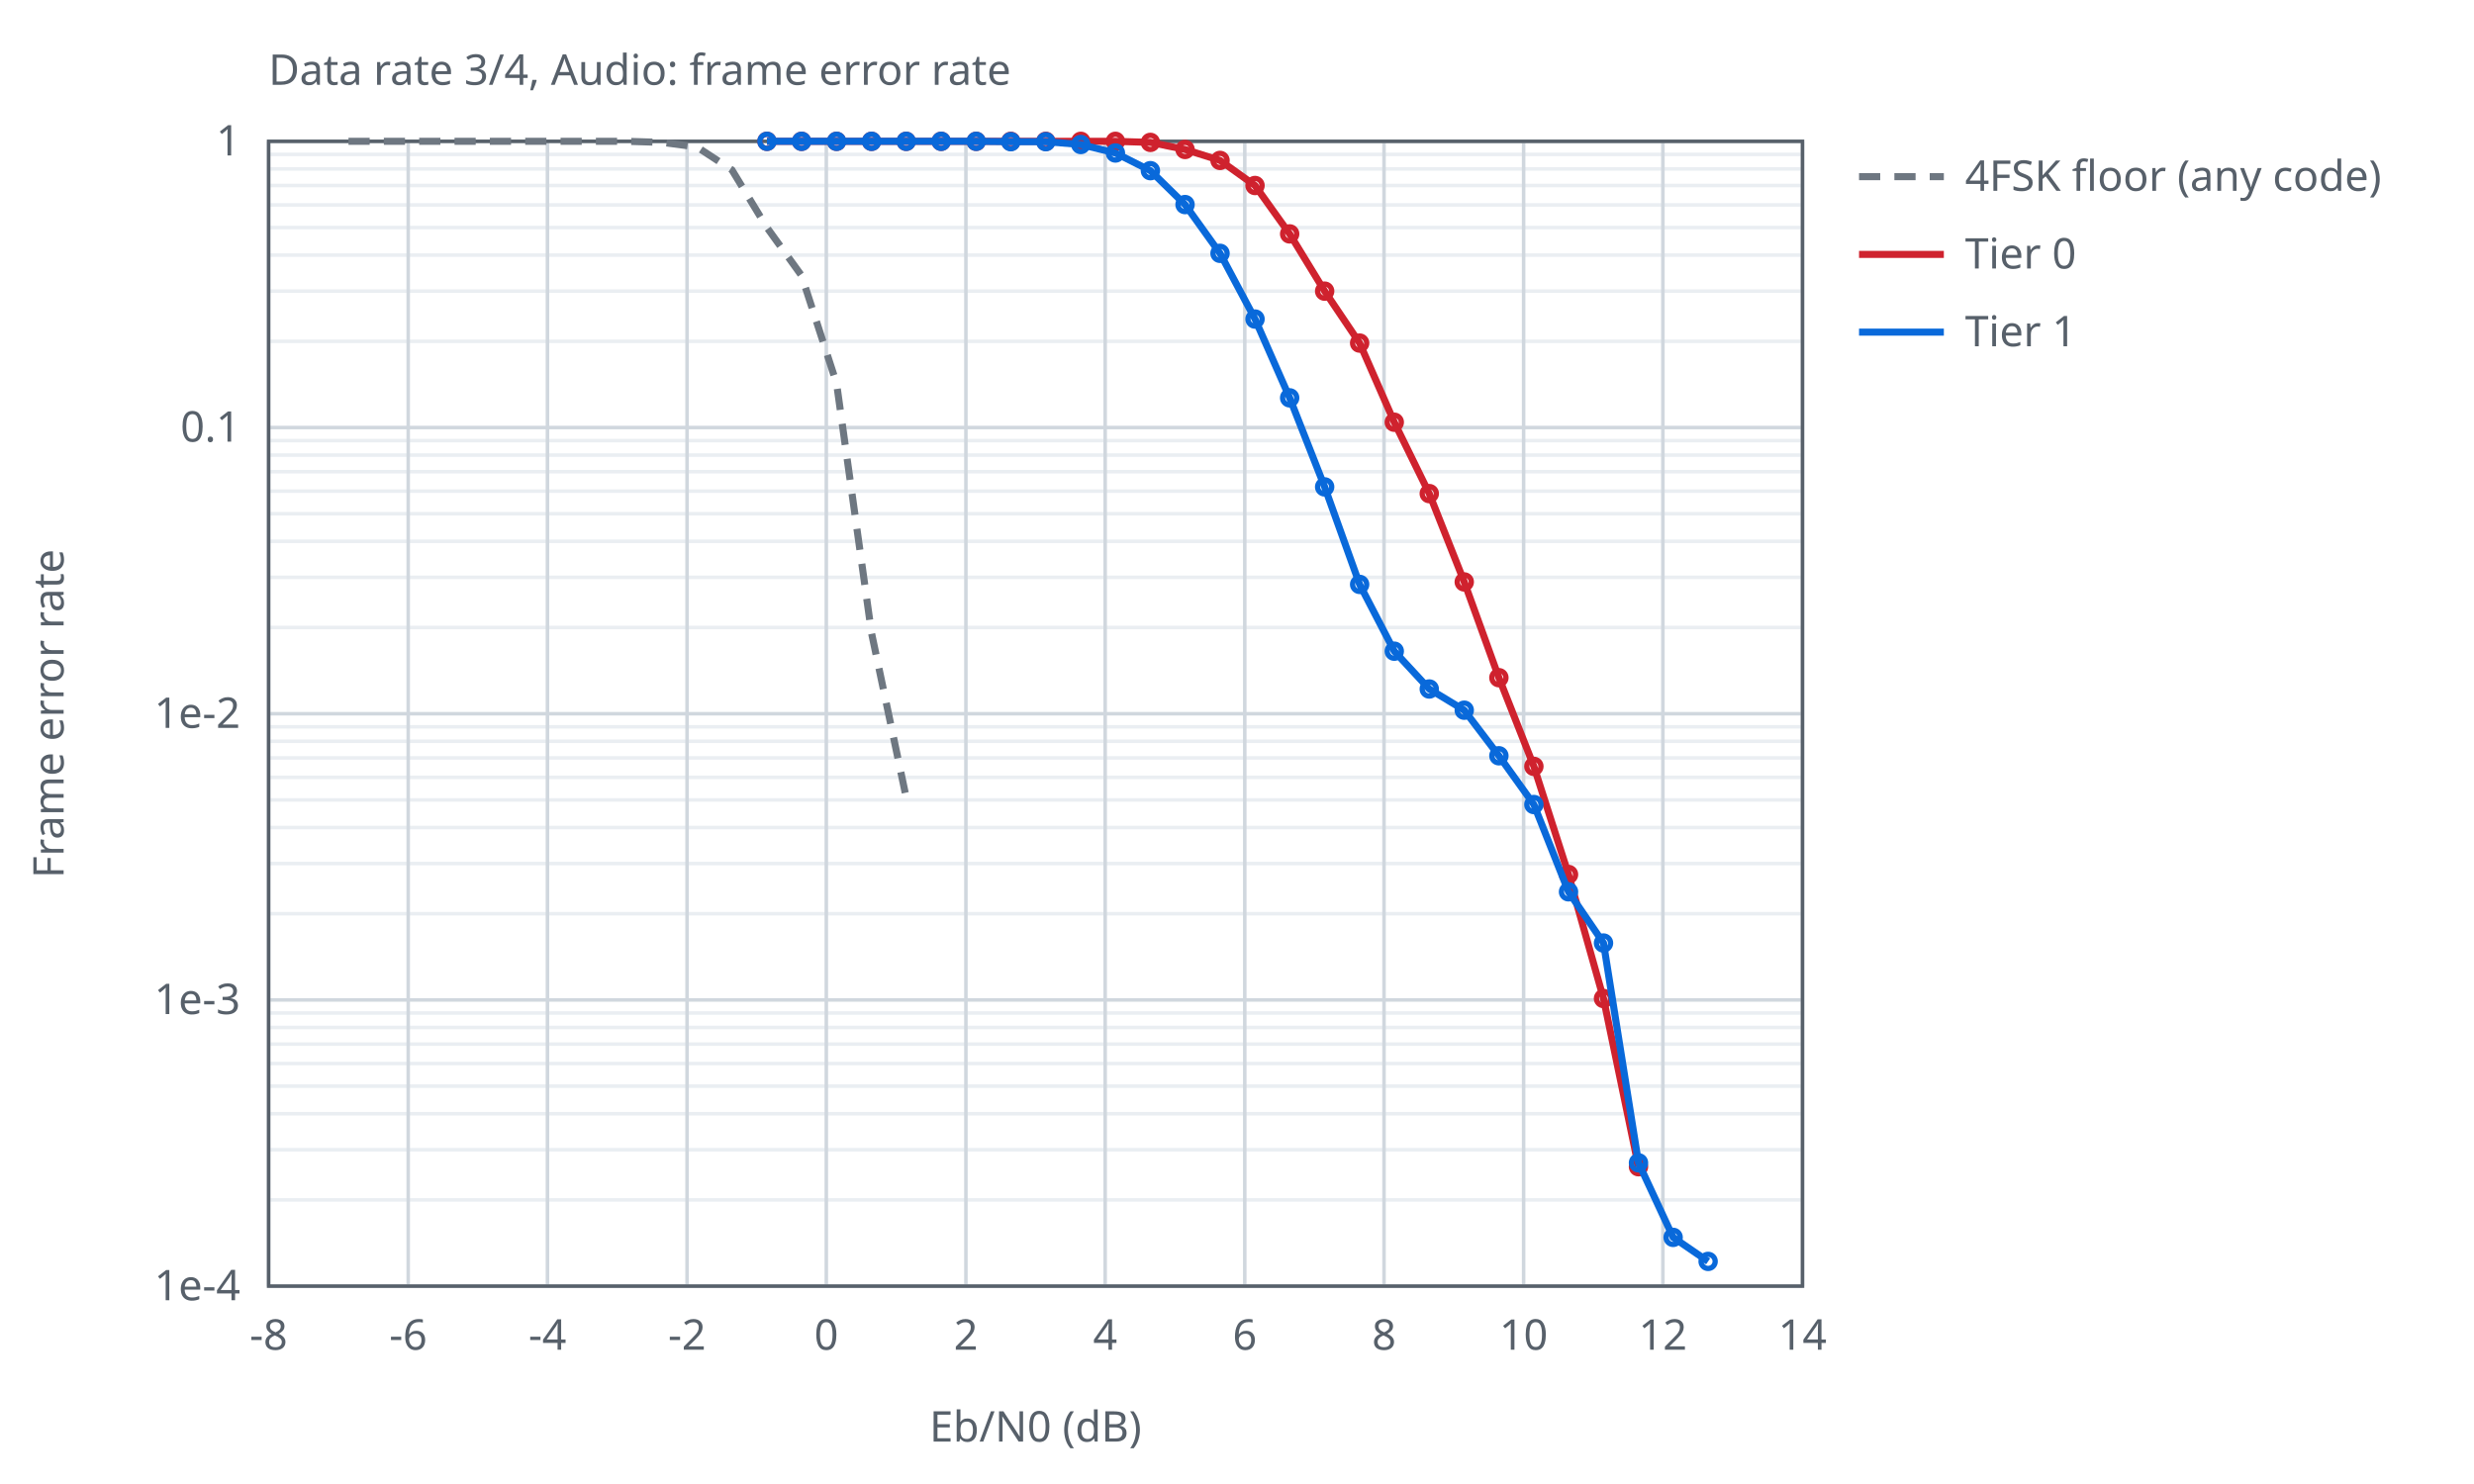
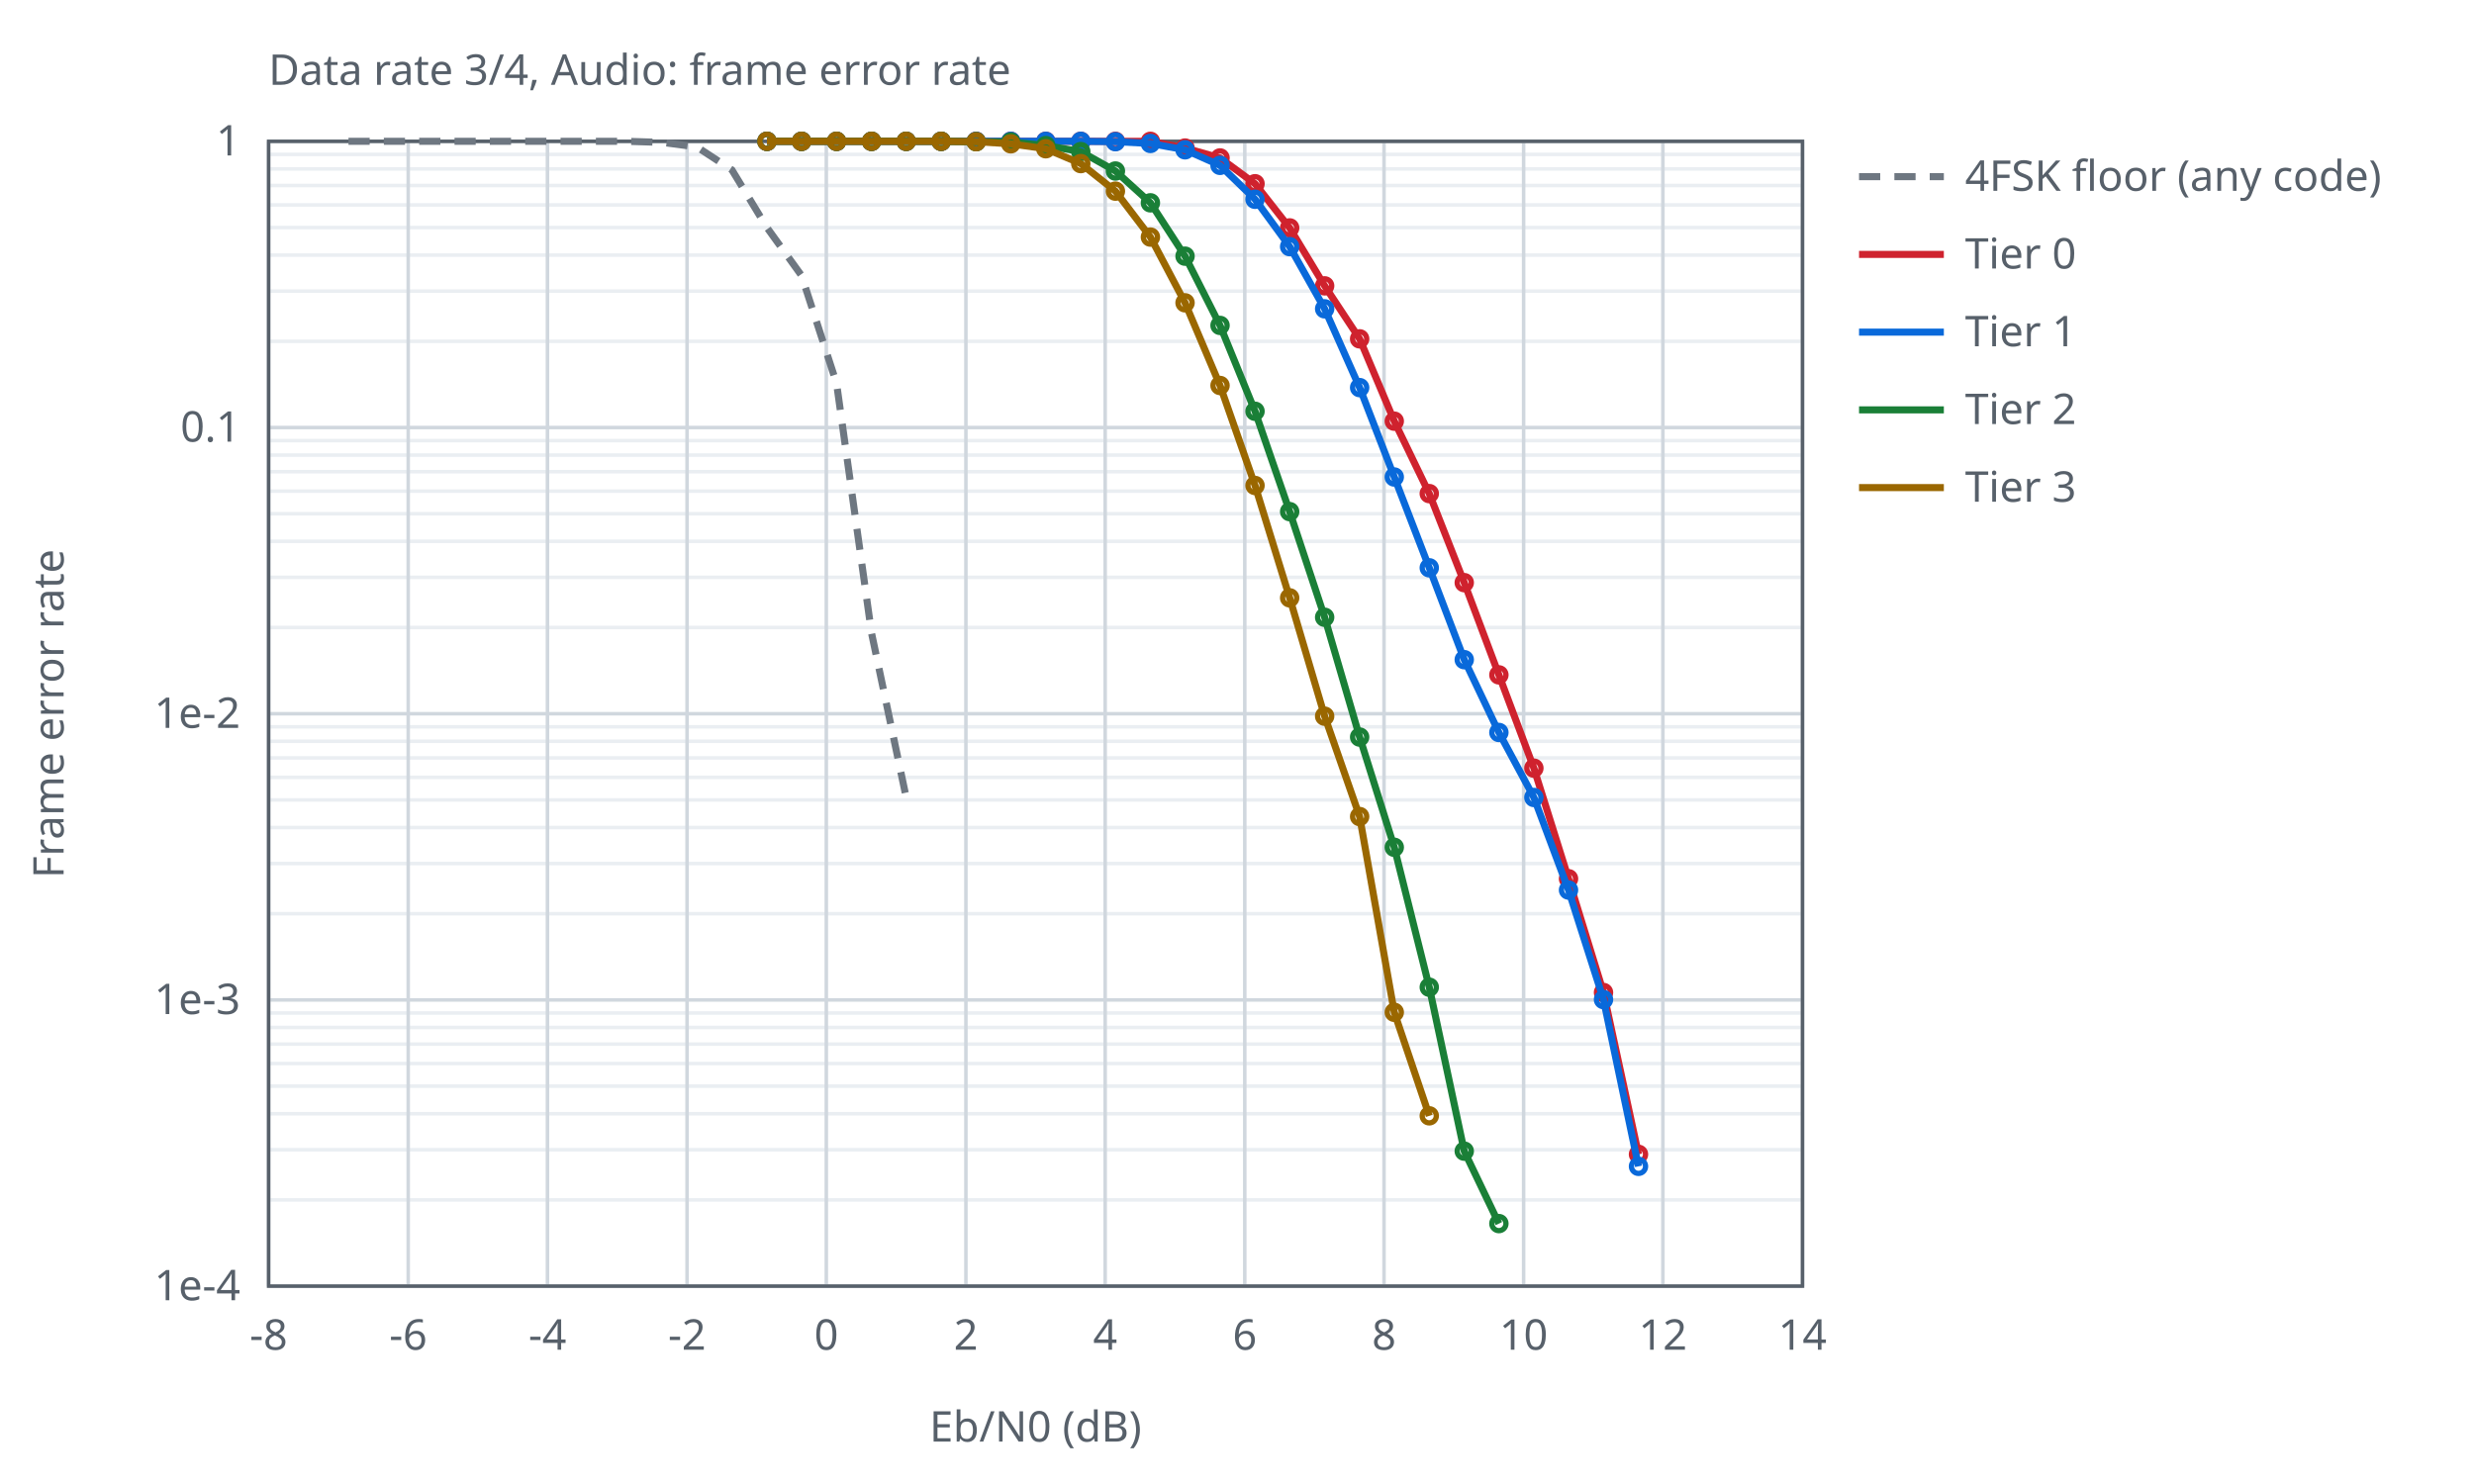
<svg xmlns="http://www.w3.org/2000/svg" width="700" height="420" viewBox="0 0 700 420">
  <style>text{font-family:sans-serif;font-size:12px;fill:#57606a}.ax{stroke:#57606a;stroke-width:1;fill:none}.gr{stroke:#d0d7de;stroke-width:1}.mi{stroke:#eaeef2;stroke-width:1}.r0{stroke:#6e7781}.r1{stroke:#bc4c00}.r2{stroke:#8250df}.s1{stroke:#cf222e}.s2{stroke:#0969da}.s3{stroke:#1a7f37}.s4{stroke:#9a6700}.l{fill:none;stroke-width:2}.p{fill:none;stroke-width:1.5}@media (prefers-color-scheme:dark){text{fill:#c9d1d9}.ax{stroke:#8b949e}.gr{stroke:#30363d}.mi{stroke:#21262d}.r0{stroke:#8b949e}.r1{stroke:#f0883e}.r2{stroke:#d2a8ff}.s1{stroke:#ff7b72}.s2{stroke:#58a6ff}.s3{stroke:#3fb950}.s4{stroke:#d29922}}</style>
  <text x="76.0" y="24">Data rate 3/4, Audio: frame error rate</text>
  <line class="mi" x1="76.0" y1="96.6" x2="510.0" y2="96.6" />
  <line class="mi" x1="76.0" y1="82.4" x2="510.0" y2="82.4" />
  <line class="mi" x1="76.0" y1="72.2" x2="510.0" y2="72.2" />
  <line class="mi" x1="76.0" y1="64.4" x2="510.0" y2="64.4" />
  <line class="mi" x1="76.0" y1="58.0" x2="510.0" y2="58.0" />
  <line class="mi" x1="76.0" y1="52.5" x2="510.0" y2="52.5" />
  <line class="mi" x1="76.0" y1="47.8" x2="510.0" y2="47.8" />
  <line class="mi" x1="76.0" y1="43.7" x2="510.0" y2="43.7" />
  <line class="mi" x1="76.0" y1="177.6" x2="510.0" y2="177.6" />
  <line class="mi" x1="76.0" y1="163.4" x2="510.0" y2="163.4" />
  <line class="mi" x1="76.0" y1="153.2" x2="510.0" y2="153.2" />
  <line class="mi" x1="76.0" y1="145.4" x2="510.0" y2="145.4" />
  <line class="mi" x1="76.0" y1="139.0" x2="510.0" y2="139.0" />
  <line class="mi" x1="76.0" y1="133.5" x2="510.0" y2="133.5" />
  <line class="mi" x1="76.0" y1="128.8" x2="510.0" y2="128.8" />
  <line class="mi" x1="76.0" y1="124.7" x2="510.0" y2="124.7" />
  <line class="mi" x1="76.0" y1="258.6" x2="510.0" y2="258.6" />
  <line class="mi" x1="76.0" y1="244.4" x2="510.0" y2="244.4" />
  <line class="mi" x1="76.0" y1="234.2" x2="510.0" y2="234.2" />
  <line class="mi" x1="76.0" y1="226.4" x2="510.0" y2="226.4" />
  <line class="mi" x1="76.0" y1="220.0" x2="510.0" y2="220.0" />
  <line class="mi" x1="76.0" y1="214.5" x2="510.0" y2="214.5" />
  <line class="mi" x1="76.0" y1="209.8" x2="510.0" y2="209.8" />
  <line class="mi" x1="76.0" y1="205.7" x2="510.0" y2="205.7" />
  <line class="mi" x1="76.0" y1="339.6" x2="510.0" y2="339.6" />
  <line class="mi" x1="76.0" y1="325.4" x2="510.0" y2="325.4" />
  <line class="mi" x1="76.0" y1="315.2" x2="510.0" y2="315.2" />
  <line class="mi" x1="76.0" y1="307.4" x2="510.0" y2="307.4" />
  <line class="mi" x1="76.0" y1="301.0" x2="510.0" y2="301.0" />
  <line class="mi" x1="76.0" y1="295.5" x2="510.0" y2="295.5" />
  <line class="mi" x1="76.0" y1="290.8" x2="510.0" y2="290.8" />
  <line class="mi" x1="76.0" y1="286.7" x2="510.0" y2="286.7" />
  <line class="gr" x1="76.0" y1="364.0" x2="76.0" y2="40.0" />
  <text x="76.0" y="382.0" text-anchor="middle">-8</text>
  <line class="gr" x1="115.5" y1="364.0" x2="115.5" y2="40.0" />
  <text x="115.5" y="382.0" text-anchor="middle">-6</text>
  <line class="gr" x1="154.9" y1="364.0" x2="154.9" y2="40.0" />
  <text x="154.9" y="382.0" text-anchor="middle">-4</text>
  <line class="gr" x1="194.4" y1="364.0" x2="194.4" y2="40.0" />
  <text x="194.4" y="382.0" text-anchor="middle">-2</text>
  <line class="gr" x1="233.8" y1="364.0" x2="233.8" y2="40.0" />
  <text x="233.8" y="382.0" text-anchor="middle">0</text>
  <line class="gr" x1="273.3" y1="364.0" x2="273.3" y2="40.0" />
  <text x="273.3" y="382.0" text-anchor="middle">2</text>
  <line class="gr" x1="312.7" y1="364.0" x2="312.7" y2="40.0" />
  <text x="312.7" y="382.0" text-anchor="middle">4</text>
  <line class="gr" x1="352.2" y1="364.0" x2="352.2" y2="40.0" />
  <text x="352.2" y="382.0" text-anchor="middle">6</text>
  <line class="gr" x1="391.6" y1="364.0" x2="391.6" y2="40.0" />
  <text x="391.6" y="382.0" text-anchor="middle">8</text>
  <line class="gr" x1="431.1" y1="364.0" x2="431.1" y2="40.0" />
  <text x="431.1" y="382.0" text-anchor="middle">10</text>
  <line class="gr" x1="470.5" y1="364.0" x2="470.5" y2="40.0" />
  <text x="470.5" y="382.0" text-anchor="middle">12</text>
  <line class="gr" x1="510.0" y1="364.0" x2="510.0" y2="40.0" />
  <text x="510.0" y="382.0" text-anchor="middle">14</text>
  <line class="gr" x1="76.0" y1="40.0" x2="510.0" y2="40.0" />
  <text x="68.0" y="44.0" text-anchor="end">1</text>
  <line class="gr" x1="76.0" y1="121.0" x2="510.0" y2="121.0" />
  <text x="68.0" y="125.0" text-anchor="end">0.1</text>
  <line class="gr" x1="76.0" y1="202.0" x2="510.0" y2="202.0" />
  <text x="68.0" y="206.0" text-anchor="end">1e-2</text>
  <line class="gr" x1="76.0" y1="283.0" x2="510.0" y2="283.0" />
  <text x="68.0" y="287.0" text-anchor="end">1e-3</text>
  <line class="gr" x1="76.0" y1="364.0" x2="510.0" y2="364.0" />
  <text x="68.0" y="368.0" text-anchor="end">1e-4</text>
  <rect class="ax" x="76.0" y="40.0" width="434.0" height="324.0" />
  <text x="293.0" y="408.0" text-anchor="middle">Eb/N0 (dB)</text>
  <text x="18" y="202.0" text-anchor="middle" transform="rotate(-90 18 202.0)">Frame error rate</text>
  <path class="l r0" stroke-dasharray="6 4" d="M98.6,40.0 L108.5,40.0 L118.3,40.0 L128.2,40.0 L138.1,40.0 L147.9,40.0 L157.8,40.0 L167.7,40.0 L177.5,40.0 L187.4,40.3 L197.2,41.6 L207.1,48.1 L217.0,64.4 L226.8,78.0 L236.7,108.5 L246.6,179.2 L256.4,225.7" />
  <line class="l r0" stroke-dasharray="6 4" x1="526.0" y1="50.0" x2="550.0" y2="50.0" />
  <text x="556.0" y="54.0">4FSK floor (any code)</text>
-   <path class="l s1" d="M217.0,40.0 L226.8,40.0 L236.7,40.0 L246.6,40.0 L256.4,40.0 L266.3,40.0 L276.2,40.0 L286.0,40.0 L295.9,40.0 L305.8,40.0 L315.6,40.0 L325.5,40.3 L335.3,42.3 L345.2,45.4 L355.1,52.5 L364.9,66.2 L374.8,82.4 L384.7,97.1 L394.5,119.5 L404.4,139.7 L414.3,164.7 L424.1,191.8 L434.0,216.9 L443.8,247.5 L453.7,282.6 L463.6,330.2" />
+   <path class="l s1" d="M217.0,40.0 L226.8,40.0 L236.7,40.0 L246.6,40.0 L256.4,40.0 L266.3,40.0 L276.2,40.0 L286.0,40.0 L295.9,40.0 L305.8,40.0 L315.6,40.0 L325.5,40.0 L335.3,41.9 L345.2,44.7 L355.1,52.0 L364.9,64.5 L374.8,80.9 L384.7,95.9 L394.5,119.2 L404.4,139.7 L414.3,164.9 L424.1,191.0 L434.0,217.4 L443.8,248.7 L453.7,280.9 L463.6,326.7" />
  <circle class="p s1" cx="217.0" cy="40.0" r="2" />
  <circle class="p s1" cx="226.8" cy="40.0" r="2" />
  <circle class="p s1" cx="236.7" cy="40.0" r="2" />
  <circle class="p s1" cx="246.6" cy="40.0" r="2" />
  <circle class="p s1" cx="256.4" cy="40.0" r="2" />
  <circle class="p s1" cx="266.3" cy="40.0" r="2" />
  <circle class="p s1" cx="276.2" cy="40.0" r="2" />
  <circle class="p s1" cx="286.0" cy="40.0" r="2" />
  <circle class="p s1" cx="295.9" cy="40.0" r="2" />
  <circle class="p s1" cx="305.8" cy="40.0" r="2" />
  <circle class="p s1" cx="315.6" cy="40.0" r="2" />
-   <circle class="p s1" cx="325.5" cy="40.3" r="2" />
-   <circle class="p s1" cx="335.3" cy="42.3" r="2" />
-   <circle class="p s1" cx="345.2" cy="45.4" r="2" />
-   <circle class="p s1" cx="355.1" cy="52.5" r="2" />
-   <circle class="p s1" cx="364.9" cy="66.2" r="2" />
-   <circle class="p s1" cx="374.8" cy="82.4" r="2" />
-   <circle class="p s1" cx="384.7" cy="97.1" r="2" />
-   <circle class="p s1" cx="394.5" cy="119.5" r="2" />
+   <circle class="p s1" cx="325.5" cy="40.0" r="2" />
+   <circle class="p s1" cx="335.3" cy="41.9" r="2" />
+   <circle class="p s1" cx="345.2" cy="44.7" r="2" />
+   <circle class="p s1" cx="355.1" cy="52.0" r="2" />
+   <circle class="p s1" cx="364.9" cy="64.5" r="2" />
+   <circle class="p s1" cx="374.8" cy="80.9" r="2" />
+   <circle class="p s1" cx="384.7" cy="95.9" r="2" />
+   <circle class="p s1" cx="394.5" cy="119.2" r="2" />
  <circle class="p s1" cx="404.4" cy="139.7" r="2" />
-   <circle class="p s1" cx="414.3" cy="164.7" r="2" />
-   <circle class="p s1" cx="424.1" cy="191.8" r="2" />
-   <circle class="p s1" cx="434.0" cy="216.9" r="2" />
-   <circle class="p s1" cx="443.8" cy="247.5" r="2" />
-   <circle class="p s1" cx="453.7" cy="282.6" r="2" />
-   <circle class="p s1" cx="463.6" cy="330.2" r="2" />
+   <circle class="p s1" cx="414.3" cy="164.9" r="2" />
+   <circle class="p s1" cx="424.1" cy="191.0" r="2" />
+   <circle class="p s1" cx="434.0" cy="217.4" r="2" />
+   <circle class="p s1" cx="443.8" cy="248.7" r="2" />
+   <circle class="p s1" cx="453.7" cy="280.9" r="2" />
+   <circle class="p s1" cx="463.6" cy="326.7" r="2" />
  <line class="l s1" x1="526.0" y1="72.0" x2="550.0" y2="72.0" />
  <text x="556.0" y="76.0">Tier 0</text>
-   <path class="l s2" d="M217.0,40.0 L226.8,40.0 L236.7,40.0 L246.6,40.0 L256.4,40.0 L266.3,40.0 L276.2,40.0 L286.0,40.1 L295.9,40.1 L305.8,40.9 L315.6,43.3 L325.5,48.3 L335.3,57.9 L345.2,71.7 L355.1,90.3 L364.9,112.6 L374.8,137.8 L384.7,165.4 L394.5,184.3 L404.4,195.0 L414.3,201.0 L424.1,213.9 L434.0,227.7 L443.8,252.4 L453.7,266.9 L463.6,329.1 L473.4,350.2 L483.3,357.0" />
+   <path class="l s2" d="M217.0,40.0 L226.8,40.0 L236.7,40.0 L246.6,40.0 L256.4,40.0 L266.3,40.0 L276.2,40.0 L286.0,40.0 L295.9,40.0 L305.8,40.0 L315.6,40.1 L325.5,40.6 L335.3,42.4 L345.2,46.8 L355.1,56.4 L364.9,69.8 L374.8,87.4 L384.7,109.7 L394.5,135.0 L404.4,160.7 L414.3,186.7 L424.1,207.3 L434.0,225.7 L443.8,251.9 L453.7,282.9 L463.6,330.1" />
  <circle class="p s2" cx="217.0" cy="40.0" r="2" />
  <circle class="p s2" cx="226.8" cy="40.0" r="2" />
  <circle class="p s2" cx="236.7" cy="40.0" r="2" />
  <circle class="p s2" cx="246.6" cy="40.0" r="2" />
  <circle class="p s2" cx="256.4" cy="40.0" r="2" />
  <circle class="p s2" cx="266.3" cy="40.0" r="2" />
  <circle class="p s2" cx="276.2" cy="40.0" r="2" />
-   <circle class="p s2" cx="286.0" cy="40.1" r="2" />
-   <circle class="p s2" cx="295.9" cy="40.1" r="2" />
-   <circle class="p s2" cx="305.8" cy="40.9" r="2" />
-   <circle class="p s2" cx="315.6" cy="43.3" r="2" />
-   <circle class="p s2" cx="325.5" cy="48.3" r="2" />
-   <circle class="p s2" cx="335.3" cy="57.9" r="2" />
-   <circle class="p s2" cx="345.2" cy="71.7" r="2" />
-   <circle class="p s2" cx="355.1" cy="90.3" r="2" />
-   <circle class="p s2" cx="364.9" cy="112.6" r="2" />
-   <circle class="p s2" cx="374.8" cy="137.8" r="2" />
-   <circle class="p s2" cx="384.7" cy="165.4" r="2" />
-   <circle class="p s2" cx="394.5" cy="184.3" r="2" />
-   <circle class="p s2" cx="404.4" cy="195.0" r="2" />
-   <circle class="p s2" cx="414.3" cy="201.0" r="2" />
-   <circle class="p s2" cx="424.1" cy="213.9" r="2" />
-   <circle class="p s2" cx="434.0" cy="227.7" r="2" />
-   <circle class="p s2" cx="443.8" cy="252.4" r="2" />
-   <circle class="p s2" cx="453.7" cy="266.9" r="2" />
-   <circle class="p s2" cx="463.6" cy="329.1" r="2" />
-   <circle class="p s2" cx="473.4" cy="350.2" r="2" />
-   <circle class="p s2" cx="483.3" cy="357.0" r="2" />
+   <circle class="p s2" cx="286.0" cy="40.0" r="2" />
+   <circle class="p s2" cx="295.9" cy="40.0" r="2" />
+   <circle class="p s2" cx="305.8" cy="40.0" r="2" />
+   <circle class="p s2" cx="315.6" cy="40.1" r="2" />
+   <circle class="p s2" cx="325.5" cy="40.6" r="2" />
+   <circle class="p s2" cx="335.3" cy="42.4" r="2" />
+   <circle class="p s2" cx="345.2" cy="46.8" r="2" />
+   <circle class="p s2" cx="355.1" cy="56.4" r="2" />
+   <circle class="p s2" cx="364.9" cy="69.8" r="2" />
+   <circle class="p s2" cx="374.8" cy="87.4" r="2" />
+   <circle class="p s2" cx="384.7" cy="109.7" r="2" />
+   <circle class="p s2" cx="394.5" cy="135.0" r="2" />
+   <circle class="p s2" cx="404.4" cy="160.7" r="2" />
+   <circle class="p s2" cx="414.3" cy="186.7" r="2" />
+   <circle class="p s2" cx="424.1" cy="207.3" r="2" />
+   <circle class="p s2" cx="434.0" cy="225.7" r="2" />
+   <circle class="p s2" cx="443.8" cy="251.9" r="2" />
+   <circle class="p s2" cx="453.7" cy="282.9" r="2" />
+   <circle class="p s2" cx="463.6" cy="330.1" r="2" />
  <line class="l s2" x1="526.0" y1="94.0" x2="550.0" y2="94.0" />
  <text x="556.0" y="98.0">Tier 1</text>
+   <path class="l s3" d="M217.0,40.0 L226.8,40.0 L236.7,40.0 L246.6,40.0 L256.4,40.0 L266.3,40.0 L276.2,40.1 L286.0,40.2 L295.9,41.2 L305.8,42.9 L315.6,48.4 L325.5,57.4 L335.3,72.5 L345.2,92.1 L355.1,116.4 L364.9,144.8 L374.8,174.7 L384.7,208.6 L394.5,239.8 L404.4,279.4 L414.3,325.8 L424.1,346.3" />
+   <circle class="p s3" cx="217.0" cy="40.0" r="2" />
+   <circle class="p s3" cx="226.8" cy="40.0" r="2" />
+   <circle class="p s3" cx="236.7" cy="40.0" r="2" />
+   <circle class="p s3" cx="246.6" cy="40.0" r="2" />
+   <circle class="p s3" cx="256.4" cy="40.0" r="2" />
+   <circle class="p s3" cx="266.3" cy="40.0" r="2" />
+   <circle class="p s3" cx="276.2" cy="40.1" r="2" />
+   <circle class="p s3" cx="286.0" cy="40.2" r="2" />
+   <circle class="p s3" cx="295.9" cy="41.2" r="2" />
+   <circle class="p s3" cx="305.8" cy="42.9" r="2" />
+   <circle class="p s3" cx="315.6" cy="48.4" r="2" />
+   <circle class="p s3" cx="325.5" cy="57.4" r="2" />
+   <circle class="p s3" cx="335.3" cy="72.5" r="2" />
+   <circle class="p s3" cx="345.2" cy="92.1" r="2" />
+   <circle class="p s3" cx="355.1" cy="116.4" r="2" />
+   <circle class="p s3" cx="364.9" cy="144.8" r="2" />
+   <circle class="p s3" cx="374.8" cy="174.7" r="2" />
+   <circle class="p s3" cx="384.7" cy="208.6" r="2" />
+   <circle class="p s3" cx="394.5" cy="239.8" r="2" />
+   <circle class="p s3" cx="404.4" cy="279.4" r="2" />
+   <circle class="p s3" cx="414.3" cy="325.8" r="2" />
+   <circle class="p s3" cx="424.1" cy="346.3" r="2" />
+   <line class="l s3" x1="526.0" y1="116.0" x2="550.0" y2="116.0" />
+   <text x="556.0" y="120.0">Tier 2</text>
+   <path class="l s4" d="M217.0,40.0 L226.8,40.0 L236.7,40.0 L246.6,40.0 L256.4,40.0 L266.3,40.0 L276.2,40.1 L286.0,40.7 L295.9,42.1 L305.8,46.3 L315.6,54.1 L325.5,67.1 L335.3,85.7 L345.2,109.1 L355.1,137.4 L364.9,169.2 L374.8,202.7 L384.7,231.1 L394.5,286.5 L404.4,315.8" />
+   <circle class="p s4" cx="217.0" cy="40.0" r="2" />
+   <circle class="p s4" cx="226.8" cy="40.0" r="2" />
+   <circle class="p s4" cx="236.7" cy="40.0" r="2" />
+   <circle class="p s4" cx="246.6" cy="40.0" r="2" />
+   <circle class="p s4" cx="256.4" cy="40.0" r="2" />
+   <circle class="p s4" cx="266.3" cy="40.0" r="2" />
+   <circle class="p s4" cx="276.2" cy="40.1" r="2" />
+   <circle class="p s4" cx="286.0" cy="40.7" r="2" />
+   <circle class="p s4" cx="295.9" cy="42.1" r="2" />
+   <circle class="p s4" cx="305.8" cy="46.3" r="2" />
+   <circle class="p s4" cx="315.6" cy="54.1" r="2" />
+   <circle class="p s4" cx="325.5" cy="67.1" r="2" />
+   <circle class="p s4" cx="335.3" cy="85.7" r="2" />
+   <circle class="p s4" cx="345.2" cy="109.1" r="2" />
+   <circle class="p s4" cx="355.1" cy="137.4" r="2" />
+   <circle class="p s4" cx="364.9" cy="169.2" r="2" />
+   <circle class="p s4" cx="374.8" cy="202.7" r="2" />
+   <circle class="p s4" cx="384.7" cy="231.1" r="2" />
+   <circle class="p s4" cx="394.5" cy="286.5" r="2" />
+   <circle class="p s4" cx="404.4" cy="315.8" r="2" />
+   <line class="l s4" x1="526.0" y1="138.0" x2="550.0" y2="138.0" />
+   <text x="556.0" y="142.0">Tier 3</text>
</svg>
